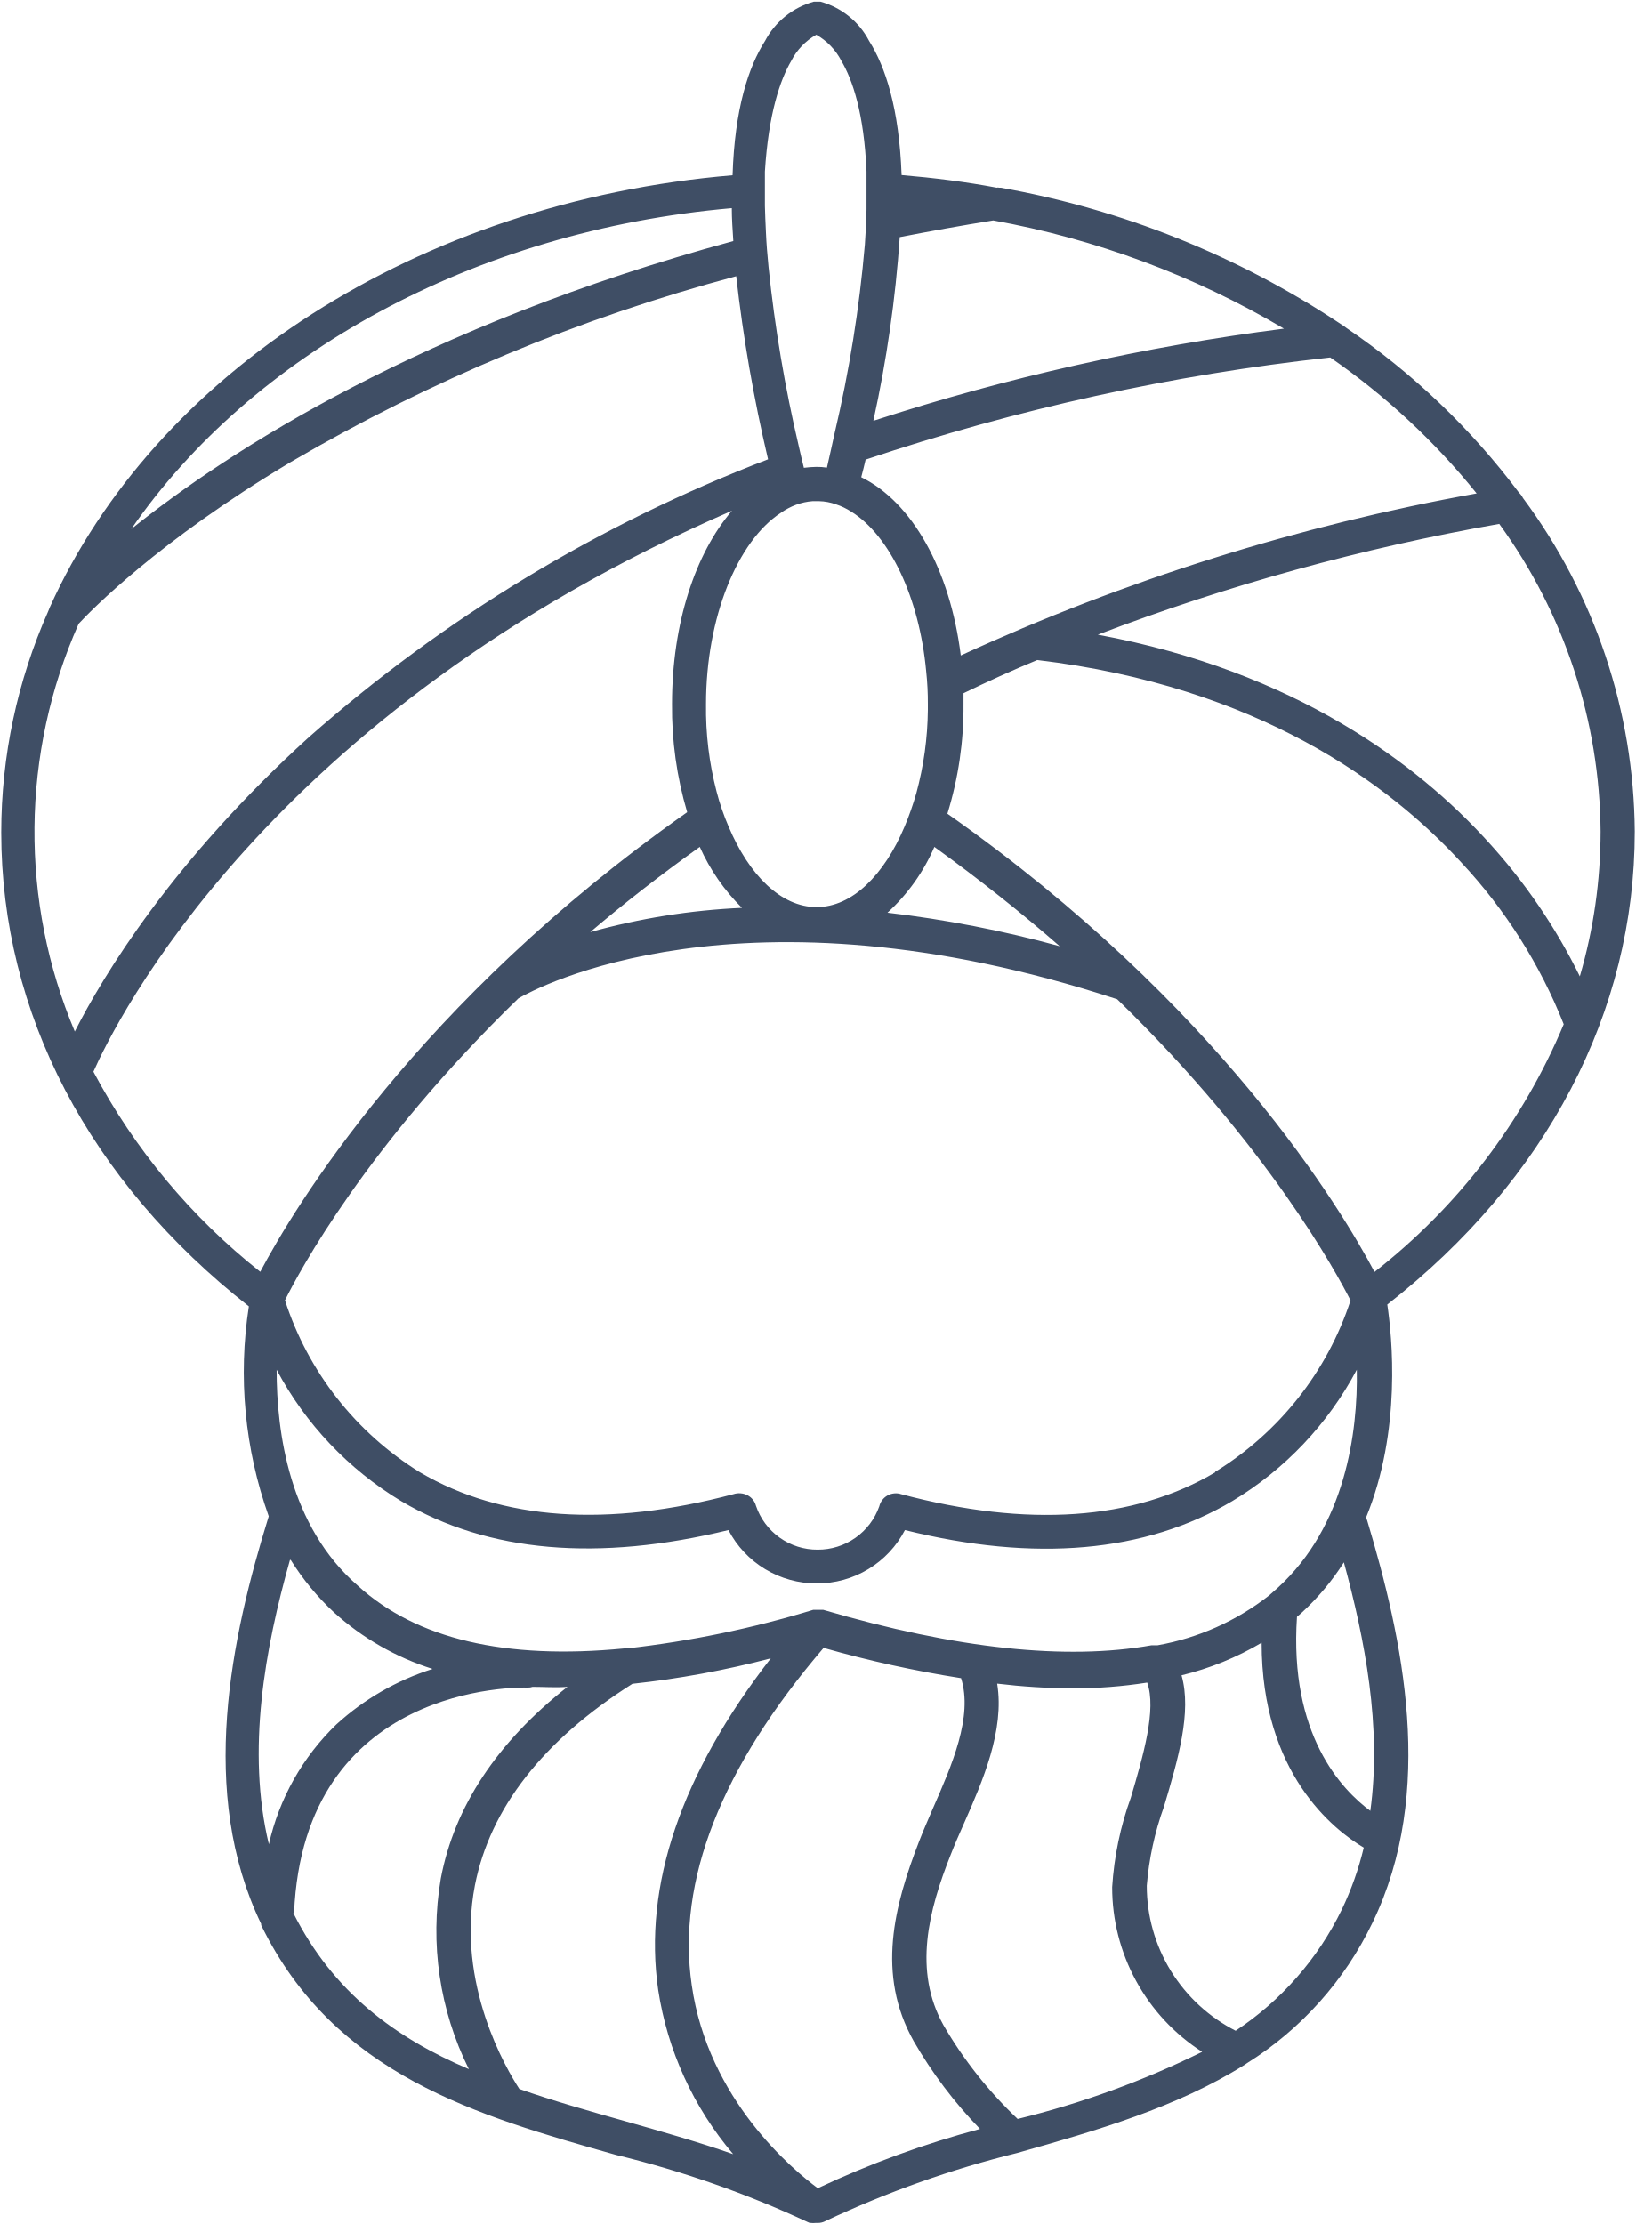
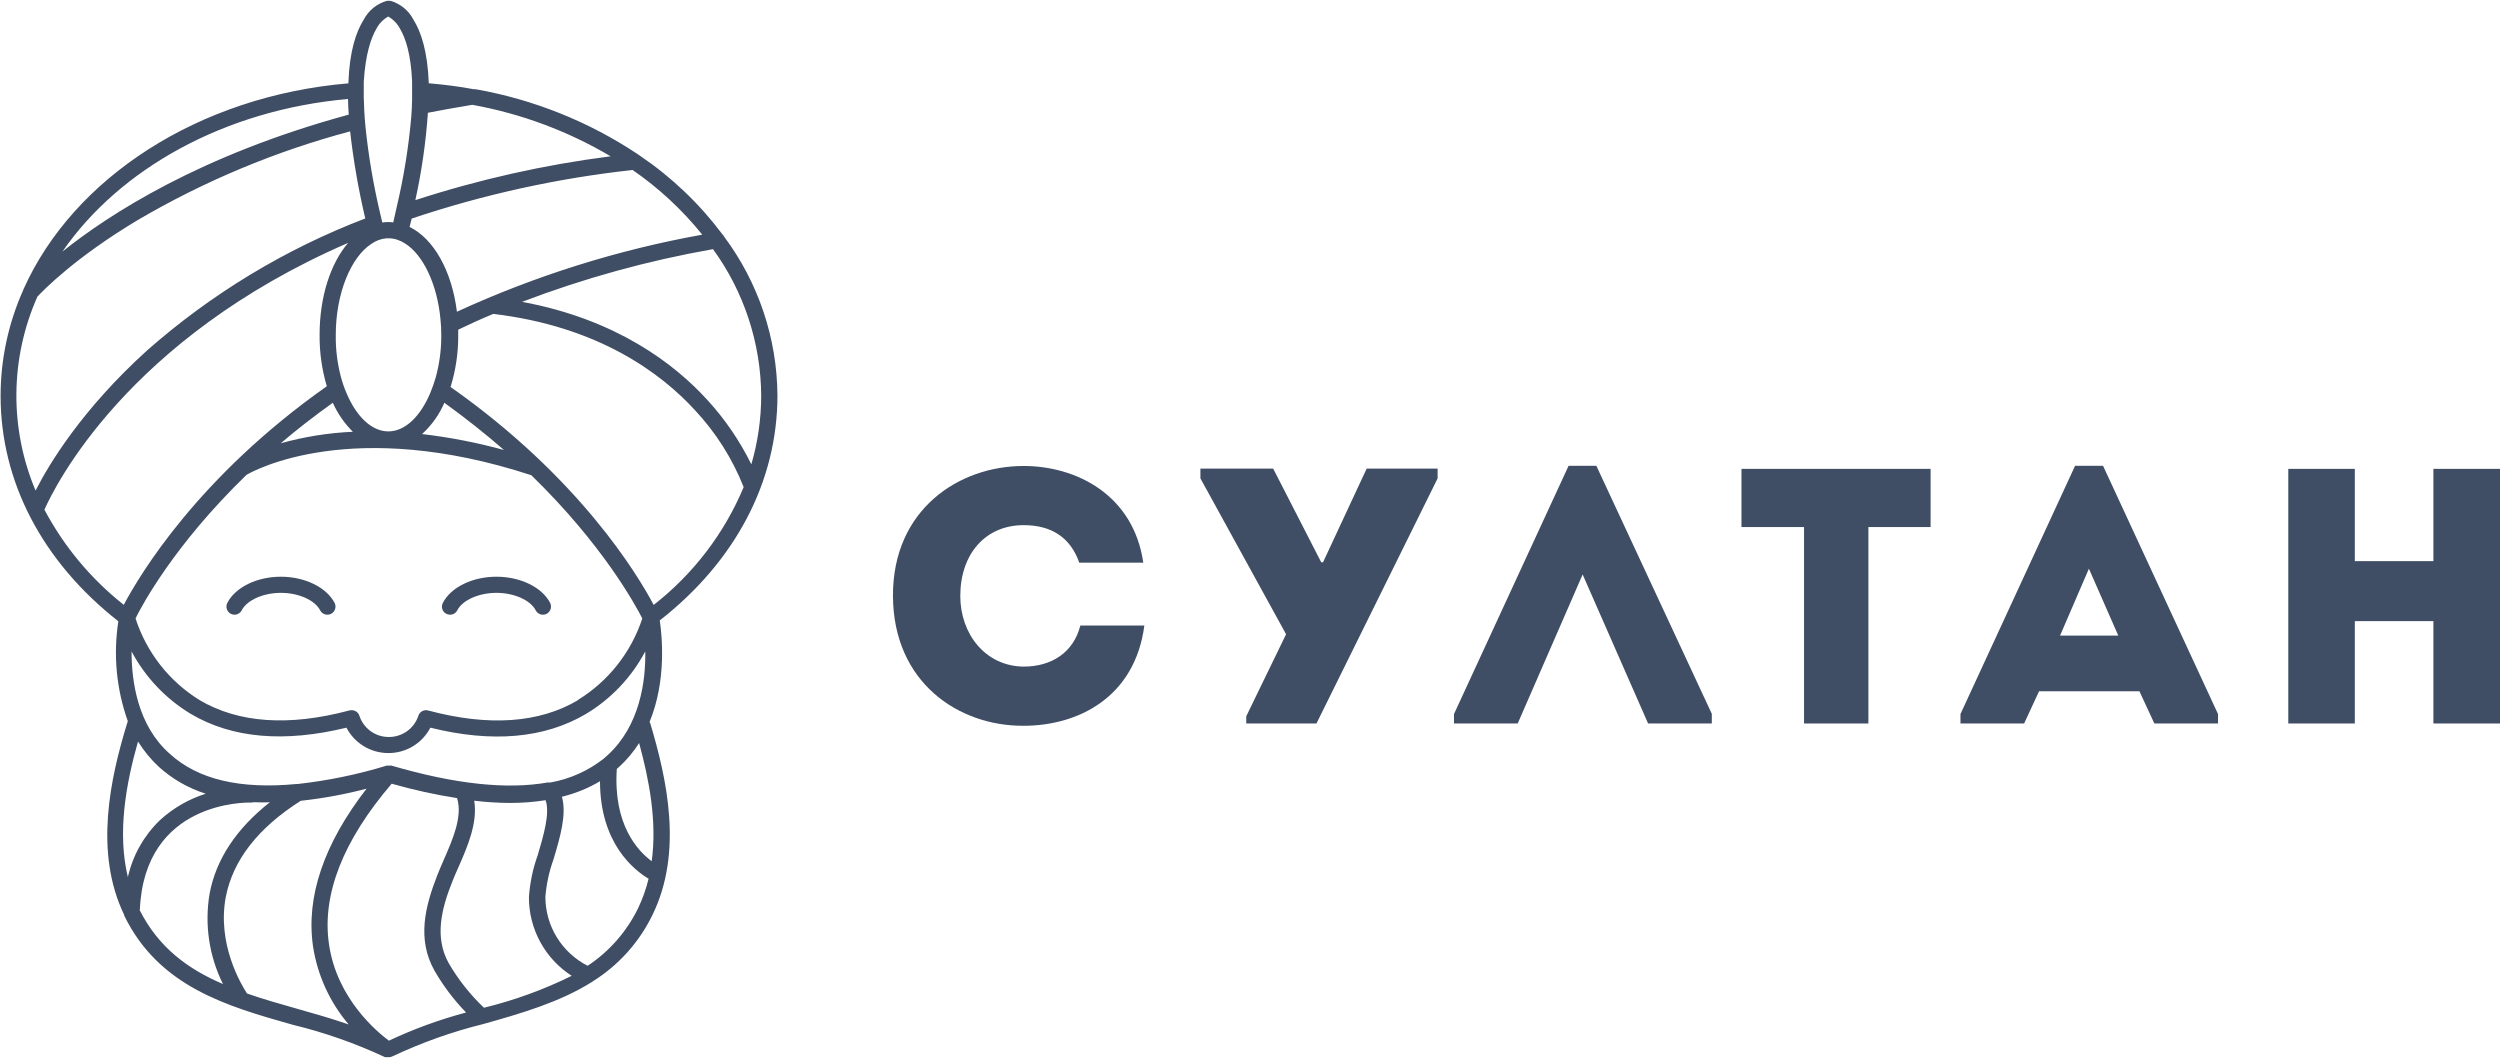
- <svg xmlns="http://www.w3.org/2000/svg" width="49" height="66" viewBox="0 0 49 66" fill="none">
+ <svg xmlns="http://www.w3.org/2000/svg" width="156" height="66" viewBox="0 0 156 66" fill="none">
  <path d="M48.513 24.674C48.488 21.107 47.326 17.64 45.194 14.778C45.166 14.718 45.126 14.665 45.077 14.62C43.652 12.718 41.921 11.065 39.953 9.731C39.901 9.69 39.847 9.652 39.791 9.618C36.741 7.589 33.304 6.211 29.696 5.57H29.651C29.627 5.563 29.602 5.563 29.579 5.57C28.678 5.399 27.71 5.277 26.756 5.196C26.683 3.208 26.274 1.98 25.792 1.215C25.645 0.933 25.441 0.683 25.193 0.483C24.945 0.283 24.659 0.135 24.351 0.05H24.23H24.148C23.841 0.135 23.554 0.283 23.305 0.483C23.056 0.684 22.852 0.933 22.703 1.215C22.217 1.98 21.803 3.213 21.74 5.201C12.379 5.993 4.584 11.107 1.477 18.026C1.46 18.062 1.445 18.1 1.432 18.138C0.514 20.205 0.038 22.44 0.037 24.701C0.037 30.059 2.644 35.048 7.385 38.768C7.06 40.861 7.263 43.002 7.975 44.998C6.858 48.597 5.868 53.19 7.75 57.094C7.751 57.106 7.751 57.118 7.75 57.13C9.92 61.583 14.171 62.789 18.282 63.95C20.238 64.424 22.143 65.092 23.968 65.942L24.031 65.969H24.072C24.114 65.974 24.156 65.974 24.198 65.969H24.266C24.347 65.97 24.428 65.95 24.5 65.911C26.325 65.051 28.232 64.374 30.191 63.891C32.532 63.23 34.923 62.542 36.945 61.269L37.004 61.228C38.611 60.221 39.9 58.78 40.723 57.072C42.627 53.163 41.623 48.628 40.57 45.115C40.562 45.09 40.55 45.067 40.534 45.047C41.605 42.447 41.308 39.649 41.169 38.714C45.906 35.012 48.513 30.032 48.513 24.674ZM47.499 24.674C47.498 26.13 47.291 27.578 46.883 28.975C46.163 27.508 45.236 26.153 44.131 24.949C42.083 22.7 38.458 19.924 32.578 18.835C36.435 17.364 40.425 16.263 44.492 15.547C46.422 18.202 47.473 21.393 47.499 24.674ZM43.821 14.643C38.535 15.594 33.391 17.209 28.512 19.452C28.196 16.901 27.062 14.895 25.558 14.162C25.607 13.982 25.648 13.811 25.688 13.64C30.162 12.138 34.784 11.122 39.476 10.608C41.111 11.737 42.575 13.096 43.821 14.643ZM37.927 47.112L37.657 47.351C36.692 48.105 35.557 48.611 34.352 48.826H34.293H34.199H34.172C31.654 49.276 28.395 48.938 24.428 47.773H24.374H24.175H24.135C22.328 48.325 20.474 48.709 18.597 48.92H18.516C14.999 49.262 12.351 48.642 10.609 47.049C8.587 45.286 8.209 42.519 8.209 40.648C9.065 42.258 10.343 43.606 11.906 44.548C14.495 46.078 17.759 46.347 21.618 45.407C21.867 45.886 22.244 46.287 22.706 46.566C23.168 46.845 23.698 46.992 24.239 46.991C24.778 46.992 25.308 46.846 25.769 46.566C26.231 46.287 26.606 45.886 26.855 45.407C30.713 46.365 33.982 46.078 36.567 44.548C38.132 43.609 39.41 42.26 40.264 40.648C40.3 42.519 39.921 45.286 37.927 47.112ZM35.675 60.891C33.929 61.753 32.093 62.421 30.2 62.883C29.337 62.065 28.595 61.127 27.998 60.099C27.098 58.484 27.548 56.707 28.219 55.025C28.331 54.737 28.467 54.426 28.611 54.103C29.16 52.857 29.817 51.354 29.592 49.964C30.33 50.053 31.073 50.1 31.817 50.104C32.563 50.106 33.308 50.049 34.045 49.933C34.329 50.733 33.924 52.11 33.559 53.347C33.249 54.201 33.063 55.094 33.005 56.001C33.004 56.974 33.248 57.932 33.715 58.787C34.181 59.641 34.855 60.365 35.675 60.891ZM24.27 64.939C23.541 64.399 21.015 62.317 20.528 58.911C20.078 55.816 21.406 52.452 24.441 48.903C25.781 49.286 27.144 49.586 28.521 49.802C28.881 50.945 28.246 52.389 27.683 53.671C27.535 54.013 27.395 54.337 27.278 54.638C26.535 56.55 25.999 58.592 27.116 60.576C27.662 61.522 28.323 62.397 29.083 63.18C27.428 63.62 25.815 64.209 24.266 64.939H24.27ZM36.063 43.693C33.64 45.124 30.497 45.34 26.742 44.341C26.676 44.319 26.606 44.311 26.537 44.318C26.467 44.325 26.4 44.345 26.339 44.379C26.278 44.413 26.225 44.459 26.183 44.514C26.14 44.57 26.11 44.633 26.094 44.701C25.961 45.079 25.713 45.406 25.386 45.636C25.058 45.867 24.666 45.99 24.266 45.988C23.861 45.991 23.467 45.866 23.138 45.632C22.809 45.398 22.562 45.066 22.433 44.683C22.416 44.618 22.385 44.557 22.343 44.505C22.302 44.452 22.249 44.409 22.19 44.377C22.125 44.343 22.055 44.322 21.982 44.316C21.909 44.309 21.836 44.318 21.767 44.341C18.02 45.335 14.891 45.119 12.464 43.693C10.564 42.521 9.143 40.711 8.457 38.588C8.866 37.76 10.875 33.999 15.386 29.627C15.868 29.348 21.992 26.001 33.154 29.654C37.634 34.004 39.678 37.805 40.079 38.592C39.384 40.71 37.959 42.513 36.058 43.68L36.063 43.693ZM20.952 20.896C20.952 18.318 21.893 16.051 23.171 15.219C23.311 15.12 23.462 15.04 23.622 14.98C23.781 14.921 23.948 14.884 24.117 14.872H24.306C24.478 14.876 24.648 14.908 24.81 14.967C24.969 15.019 25.12 15.092 25.261 15.183C26.4 15.889 27.282 17.729 27.485 19.92C27.52 20.244 27.537 20.57 27.535 20.896C27.535 20.95 27.535 21.008 27.535 21.067C27.527 21.903 27.412 22.734 27.192 23.541C27.096 23.876 26.981 24.205 26.846 24.526C26.238 25.97 25.288 26.919 24.234 26.919C23.18 26.919 22.23 25.974 21.622 24.53C21.477 24.195 21.358 23.849 21.267 23.496C21.045 22.647 20.939 21.773 20.952 20.896ZM22.019 26.942C20.495 27.01 18.985 27.252 17.516 27.661C18.484 26.838 19.569 25.988 20.767 25.133C21.068 25.808 21.493 26.422 22.019 26.942ZM26.337 27.085C26.934 26.541 27.409 25.875 27.728 25.133C29.079 26.109 30.331 27.104 31.447 28.08C29.772 27.619 28.063 27.287 26.337 27.085ZM25.918 12.488C26.313 10.693 26.575 8.87 26.701 7.036C27.602 6.861 28.525 6.694 29.475 6.541C32.519 7.091 35.441 8.179 38.102 9.753C33.964 10.282 29.885 11.197 25.918 12.488ZM23.482 1.805C23.648 1.479 23.907 1.21 24.225 1.031C24.542 1.212 24.8 1.48 24.968 1.805C25.301 2.367 25.643 3.366 25.715 5.088C25.715 5.403 25.715 5.741 25.715 6.105V6.209C25.715 6.537 25.688 6.879 25.666 7.257C25.503 9.147 25.202 11.024 24.765 12.871C24.693 13.199 24.621 13.532 24.54 13.878C24.436 13.862 24.331 13.854 24.225 13.856C24.102 13.858 23.978 13.867 23.856 13.883C23.806 13.671 23.752 13.464 23.707 13.253C23.293 11.497 22.992 9.717 22.807 7.922C22.771 7.563 22.744 7.221 22.73 6.897C22.717 6.573 22.703 6.357 22.699 6.105C22.699 5.741 22.699 5.403 22.699 5.093C22.807 3.366 23.153 2.367 23.482 1.805ZM21.717 6.177C21.717 6.487 21.74 6.816 21.762 7.153C12.523 9.663 6.804 13.37 3.895 15.7C7.462 10.531 14.031 6.852 21.717 6.177ZM2.324 18.521C2.68 18.138 4.679 16.069 8.628 13.712C12.766 11.289 17.213 9.434 21.848 8.197C22.054 10.025 22.37 11.84 22.793 13.631C17.795 15.544 13.18 18.337 9.168 21.876C5.116 25.547 3.053 28.966 2.22 30.612C1.412 28.697 1.005 26.636 1.023 24.558C1.042 22.479 1.486 20.426 2.328 18.525L2.324 18.521ZM2.774 31.8C3.405 30.378 7.921 21.143 21.722 15.156C20.636 16.424 19.943 18.498 19.943 20.891C19.932 21.978 20.084 23.061 20.393 24.103C12.379 29.744 8.727 35.848 7.723 37.742C5.678 36.125 3.991 34.102 2.77 31.8H2.774ZM8.628 46.294C8.986 46.868 9.419 47.393 9.916 47.854C10.758 48.615 11.755 49.186 12.838 49.528C11.778 49.863 10.804 50.425 9.983 51.174C8.981 52.139 8.284 53.376 7.979 54.732C7.308 51.952 7.862 48.92 8.605 46.294H8.628ZM8.727 56.77C9.015 49.969 15.386 50.072 15.665 50.081C15.713 50.083 15.76 50.075 15.805 50.059C16.143 50.059 16.489 50.086 16.841 50.059C14.751 51.705 13.486 53.612 13.081 55.749C12.752 57.674 13.044 59.654 13.914 61.404C11.753 60.481 9.898 59.145 8.704 56.77H8.727ZM15.413 61.993C15.04 61.422 13.527 58.884 14.094 55.947C14.544 53.666 16.107 51.656 18.768 49.969C20.154 49.82 21.526 49.567 22.874 49.213C20.213 52.645 19.083 55.961 19.533 59.055C19.809 60.854 20.579 62.54 21.758 63.927C20.699 63.558 19.619 63.252 18.556 62.951C17.494 62.65 16.408 62.344 15.413 61.993ZM36.679 60.27C35.883 59.866 35.214 59.249 34.746 58.489C34.279 57.728 34.032 56.853 34.032 55.961C34.097 55.16 34.268 54.372 34.541 53.617C34.955 52.231 35.374 50.805 35.063 49.717C35.899 49.514 36.7 49.188 37.44 48.75C37.44 52.632 39.579 54.301 40.471 54.831C40.319 55.466 40.1 56.083 39.818 56.671C39.108 58.132 38.018 59.375 36.661 60.27H36.679ZM40.682 53.752C39.804 53.108 38.255 51.467 38.489 47.98L38.634 47.854C39.113 47.415 39.532 46.914 39.881 46.365C40.502 48.642 41.011 51.251 40.664 53.752H40.682ZM40.795 37.756C39.809 35.893 36.171 29.811 28.115 24.148C28.441 23.095 28.602 21.998 28.593 20.896C28.593 20.788 28.593 20.675 28.593 20.572C29.3 20.23 30.029 19.897 30.781 19.587C37.341 20.369 41.245 23.28 43.366 25.596C44.671 26.992 45.702 28.62 46.405 30.396C45.194 33.292 43.255 35.827 40.777 37.756H40.795Z" fill="#3F4E65" />
+   <path d="M17.529 35.987C16.029 35.987 14.688 36.644 14.183 37.624C14.123 37.744 14.113 37.882 14.154 38.009C14.195 38.136 14.285 38.242 14.404 38.303C14.476 38.339 14.554 38.357 14.634 38.357C14.727 38.358 14.818 38.332 14.898 38.284C14.977 38.235 15.042 38.166 15.084 38.083C15.413 37.444 16.435 36.994 17.529 36.994C18.623 36.994 19.645 37.444 19.978 38.083C20.008 38.142 20.05 38.195 20.1 38.238C20.151 38.281 20.209 38.314 20.273 38.334C20.336 38.355 20.402 38.363 20.468 38.357C20.535 38.352 20.599 38.334 20.658 38.303C20.778 38.242 20.869 38.135 20.91 38.007C20.952 37.879 20.94 37.74 20.879 37.62C20.366 36.644 19.015 35.987 17.529 35.987Z" fill="#3F4E65" />
+   <path d="M30.979 35.987C29.479 35.987 28.133 36.644 27.633 37.624C27.602 37.683 27.583 37.748 27.578 37.814C27.572 37.88 27.58 37.947 27.6 38.01C27.621 38.074 27.654 38.132 27.697 38.182C27.741 38.233 27.794 38.274 27.854 38.303C27.925 38.339 28.004 38.357 28.083 38.357C28.177 38.358 28.268 38.332 28.347 38.284C28.427 38.235 28.491 38.166 28.534 38.083C28.862 37.444 29.884 36.994 30.979 36.994C32.073 36.994 33.095 37.444 33.428 38.083C33.458 38.142 33.499 38.195 33.55 38.238C33.6 38.281 33.659 38.314 33.722 38.334C33.785 38.355 33.852 38.363 33.918 38.357C33.984 38.352 34.049 38.334 34.108 38.303C34.227 38.241 34.317 38.135 34.358 38.007C34.399 37.879 34.389 37.74 34.329 37.62C33.82 36.644 32.474 35.987 30.979 35.987Z" fill="#3F4E65" />
+   <path d="M63.871 29.077C67.162 29.077 70.728 30.877 71.341 35.11H67.347C66.779 33.499 65.573 32.77 63.871 32.77C61.489 32.77 59.922 34.57 59.922 37.192C59.922 39.532 61.466 41.569 63.871 41.596C65.6 41.596 66.982 40.733 67.414 39.032H71.408C70.818 43.531 67.257 45.289 63.871 45.289C59.818 45.312 55.743 42.59 55.721 37.192C55.698 31.794 59.832 29.077 63.871 29.077Z" fill="#3F4E65" />
+   <path d="M77.766 44.696L80.251 39.577L74.906 29.851V29.239H79.445L82.444 35.087H82.557L85.281 29.239H89.707V29.851L82.147 45.146H77.766V44.696Z" fill="#3F4E65" />
+   <path d="M94.705 45.145H90.729V44.556L97.879 29.068H99.613L106.817 44.543V45.145H102.841L98.757 35.847L94.705 45.145Z" fill="#3F4E65" />
+   <path d="M108.668 32.888V29.257H120.469V32.888H116.588V45.146H112.572V32.888H108.668Z" fill="#3F4E65" />
+   <path d="M133.5 43.135H127.237L126.305 45.145H122.333V44.556L129.484 29.068H131.231L138.404 44.556V45.145H134.432L133.5 43.135ZM130.348 35.487L128.547 39.662H132.181L130.348 35.487Z" fill="#3F4E65" />
+   <path d="M156 45.146H151.844V38.758H146.941V45.146H142.789V29.257H146.941V35.015H151.844V29.257H156V45.146Z" fill="#3F4E65" />
</svg>
